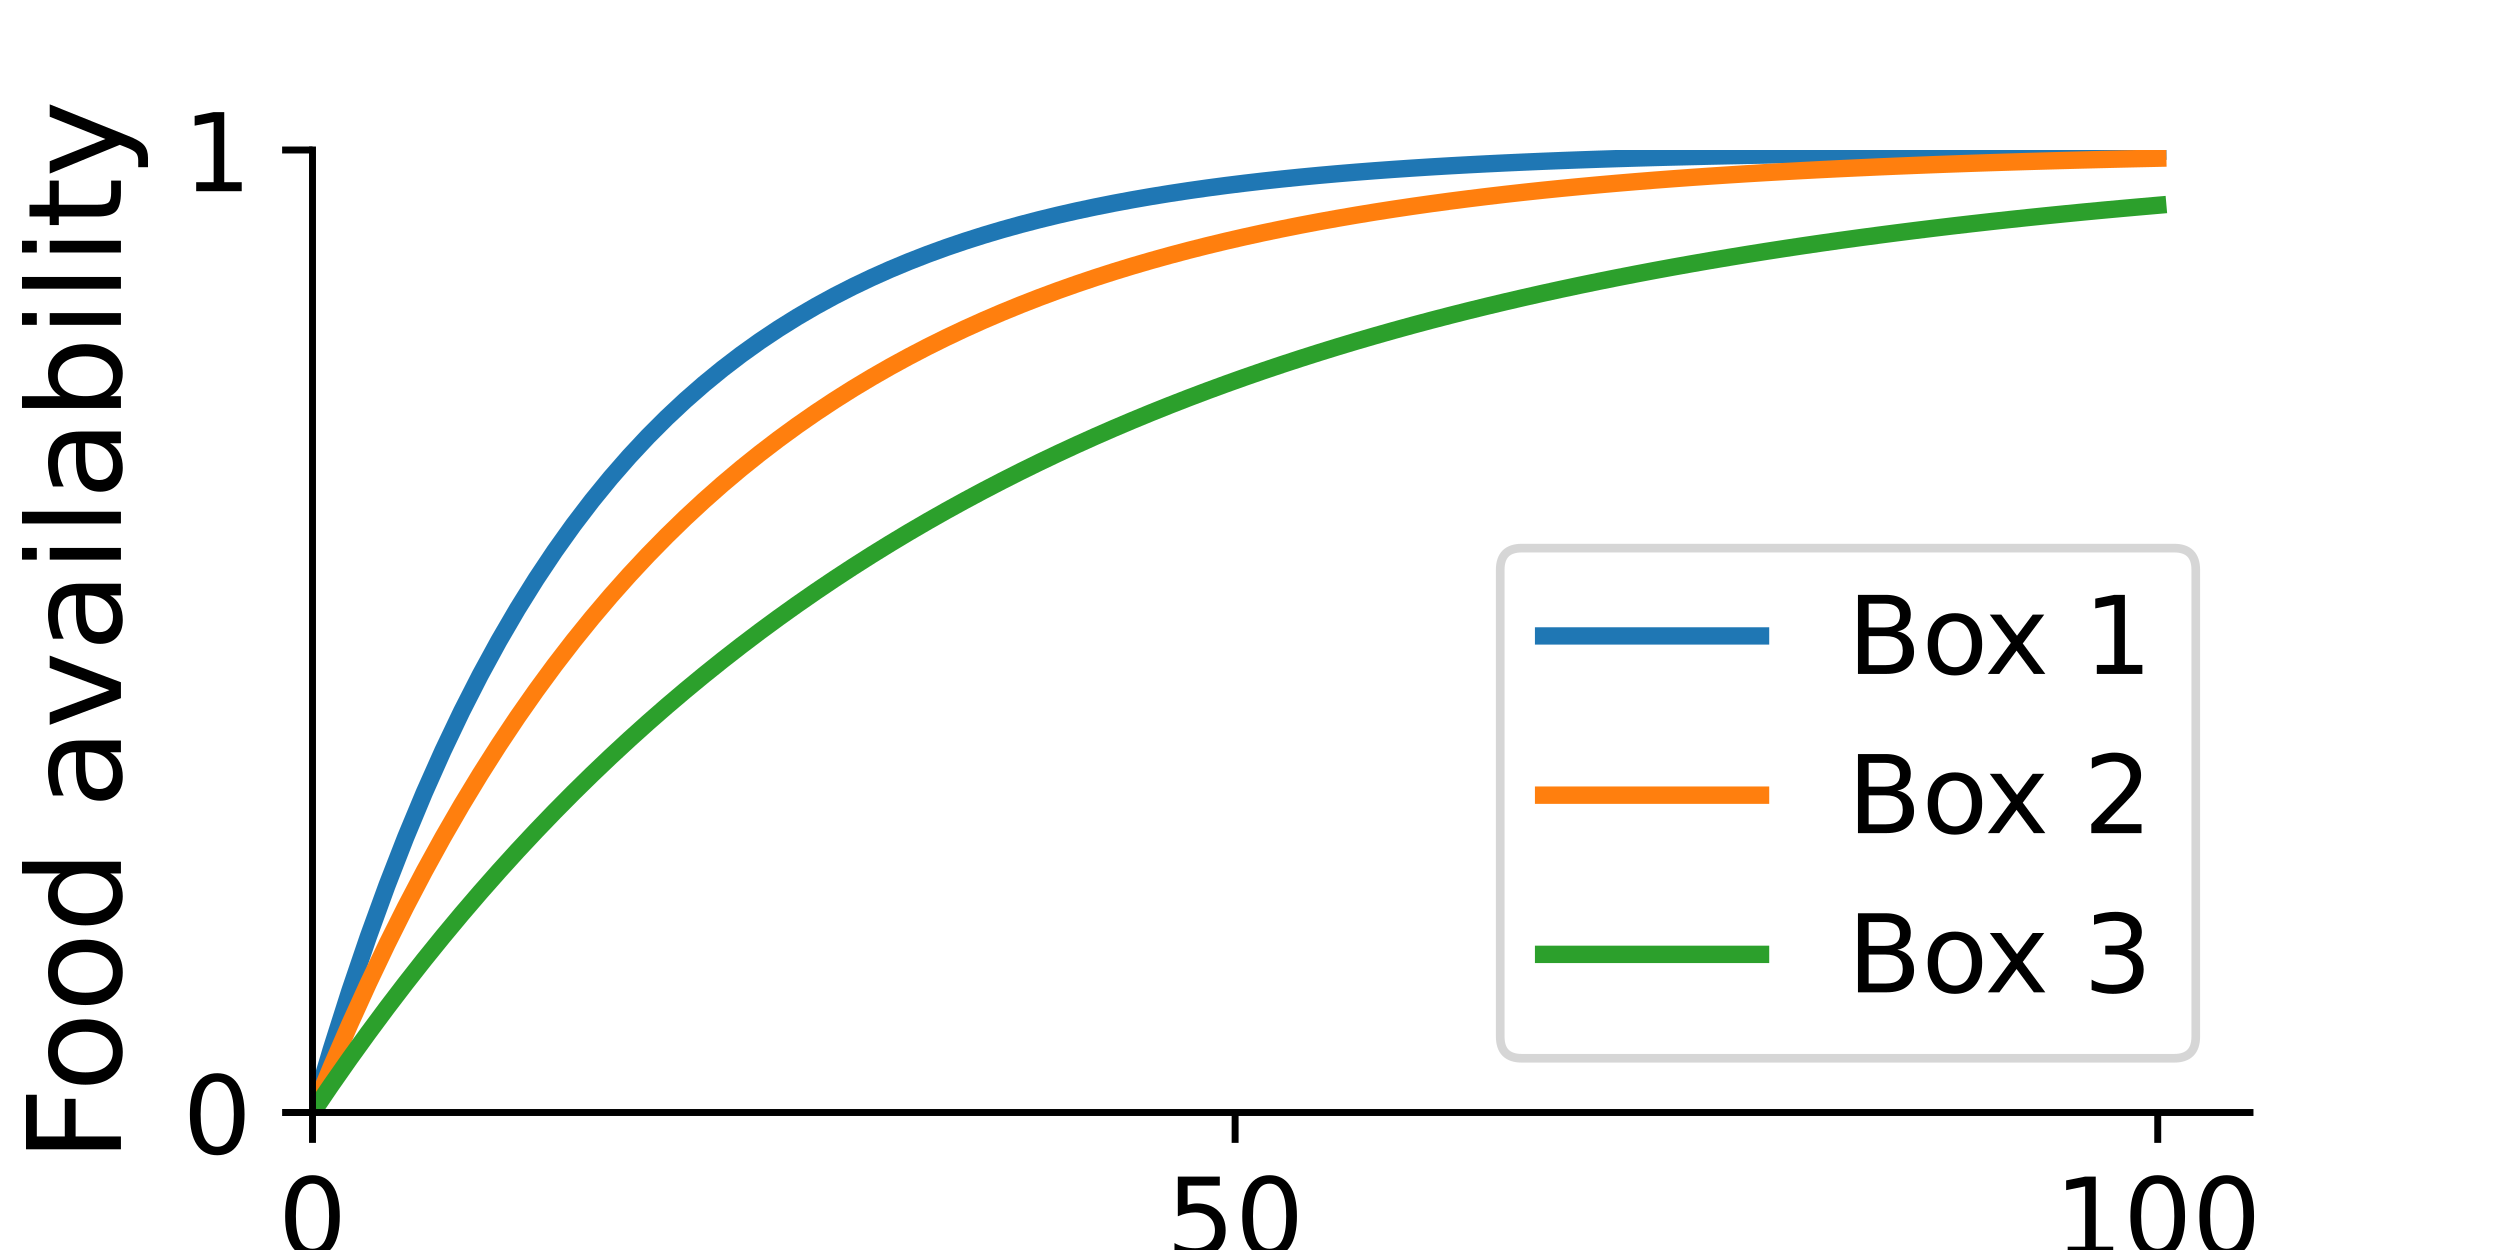
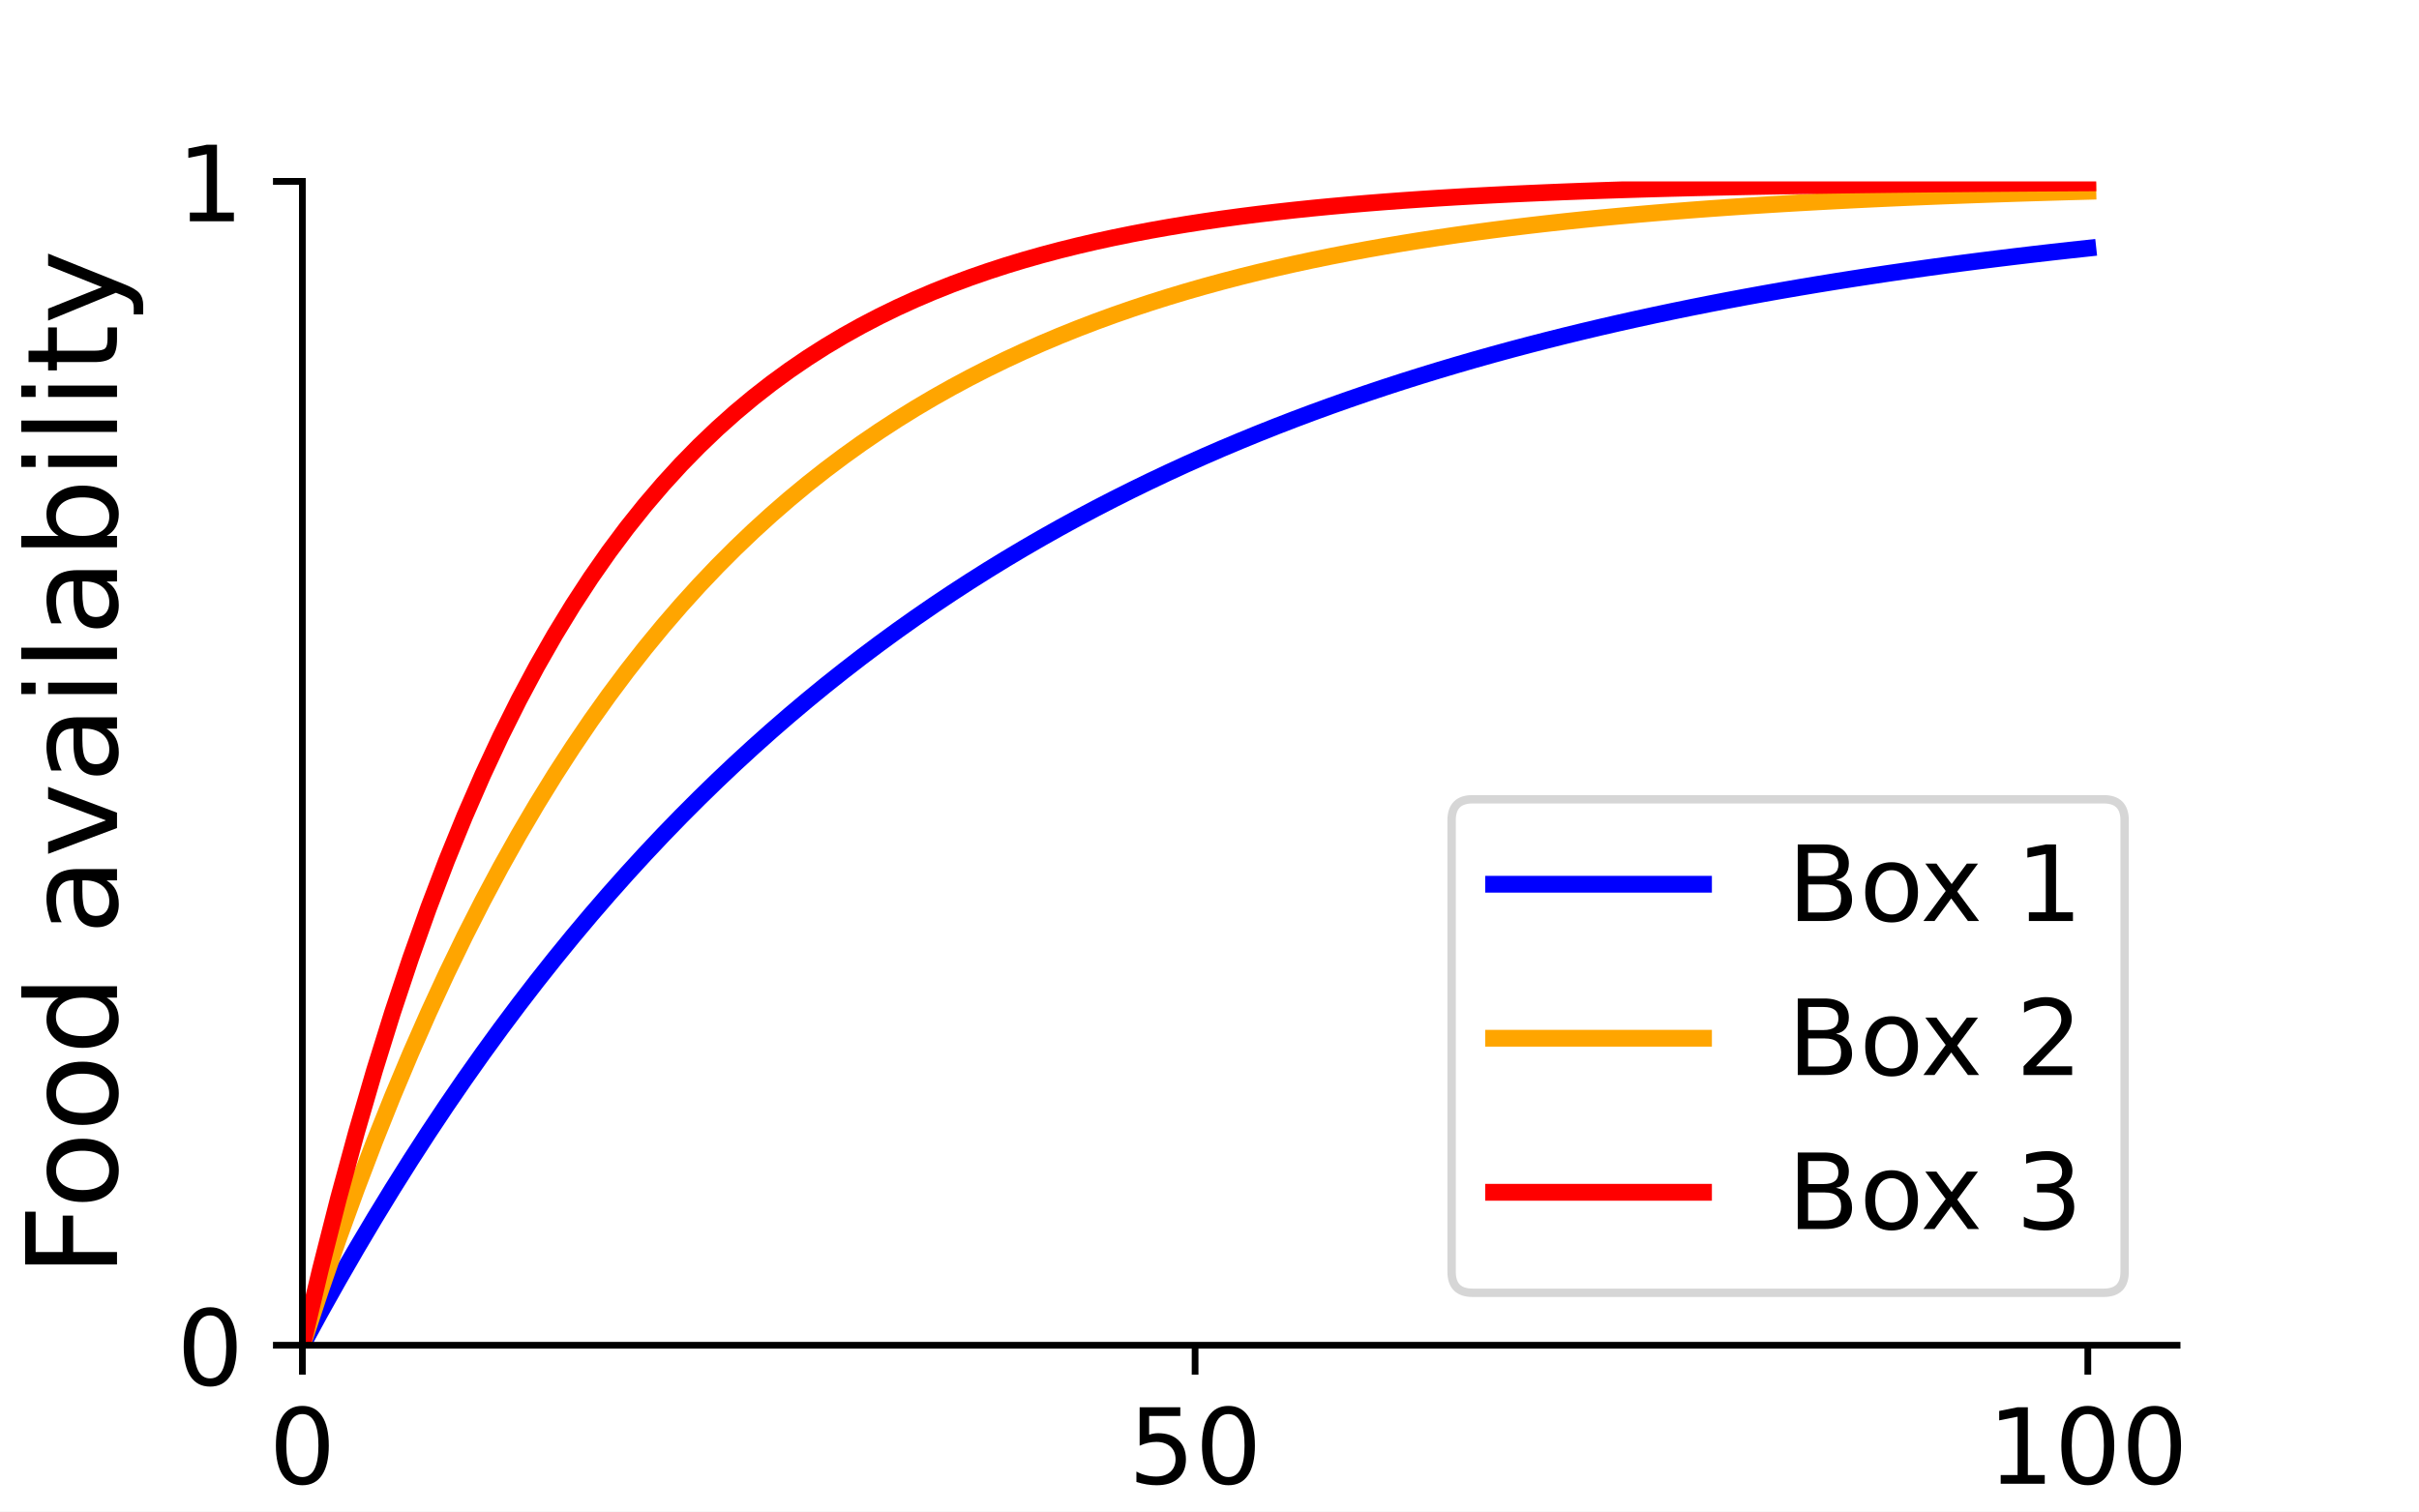
- <svg xmlns="http://www.w3.org/2000/svg" xmlns:xlink="http://www.w3.org/1999/xlink" width="288pt" height="144pt" viewBox="0 0 288 144" version="1.1">
+ <svg xmlns="http://www.w3.org/2000/svg" xmlns:xlink="http://www.w3.org/1999/xlink" width="288pt" height="180pt" viewBox="0 0 288 180" version="1.1">
  <defs>
    <style type="text/css">*{stroke-linejoin: round; stroke-linecap: butt}</style>
  </defs>
  <g id="figure_1">
    <g id="patch_1">
-       <path d="M 0 144  L 288 144  L 288 0  L 0 0  z " style="fill: #ffffff" />
+       <path d="M 0 180  L 288 180  L 288 0  L 0 0  z " style="fill: #ffffff" />
    </g>
    <g id="axes_1">
      <g id="patch_2">
-         <path d="M 36 128.16  L 259.2 128.16  L 259.2 17.28  L 36 17.28  z " style="fill: #ffffff" />
+         <path d="M 36 160.2  L 259.2 160.2  L 259.2 21.6  L 36 21.6  z " style="fill: #ffffff" />
      </g>
      <g id="matplotlib.axis_1">
        <g id="xtick_1">
          <g id="line2d_1">
            <defs>
-               <path id="mc57a9bacd7" d="M 0 0  L 0 3.5  " style="stroke: #000000; stroke-width: 0.8" />
-             </defs>
-             <g>
-               <use xlink:href="#mc57a9bacd7" x="36" y="128.16" style="stroke: #000000; stroke-width: 0.8" />
+               <path id="m507f023277" d="M 0 0  L 0 3.5  " style="stroke: #000000; stroke-width: 0.8" />
+             </defs>
+             <g>
+               <use xlink:href="#m507f023277" x="36" y="160.2" style="stroke: #000000; stroke-width: 0.8" />
            </g>
          </g>
          <g id="text_1">
-             <g transform="translate(32.02503 144.6542) scale(0.12495 -0.12495)">
+             <g transform="translate(32.02503 176.6942) scale(0.12495 -0.12495)">
              <defs>
                <path id="DejaVuSans-30" d="M 2034 4250  Q 1547 4250 1301 3770  Q 1056 3291 1056 2328  Q 1056 1369 1301 889  Q 1547 409 2034 409  Q 2525 409 2770 889  Q 3016 1369 3016 2328  Q 3016 3291 2770 3770  Q 2525 4250 2034 4250  z M 2034 4750  Q 2819 4750 3233 4129  Q 3647 3509 3647 2328  Q 3647 1150 3233 529  Q 2819 -91 2034 -91  Q 1250 -91 836 529  Q 422 1150 422 2328  Q 422 3509 836 4129  Q 1250 4750 2034 4750  z " transform="scale(0.015625)" />
              </defs>
              <use xlink:href="#DejaVuSans-30" />
            </g>
          </g>
        </g>
        <g id="xtick_2">
          <g id="line2d_2">
            <g>
-               <use xlink:href="#mc57a9bacd7" x="142.286" y="128.16" style="stroke: #000000; stroke-width: 0.8" />
+               <use xlink:href="#m507f023277" x="142.286" y="160.2" style="stroke: #000000; stroke-width: 0.8" />
            </g>
          </g>
          <g id="text_2">
-             <g transform="translate(134.3358 144.6542) scale(0.12495 -0.12495)">
+             <g transform="translate(134.3358 176.6942) scale(0.12495 -0.12495)">
              <defs>
                <path id="DejaVuSans-35" d="M 691 4666  L 3169 4666  L 3169 4134  L 1269 4134  L 1269 2991  Q 1406 3038 1543 3061  Q 1681 3084 1819 3084  Q 2600 3084 3056 2656  Q 3513 2228 3513 1497  Q 3513 744 3044 326  Q 2575 -91 1722 -91  Q 1428 -91 1123 -41  Q 819 9 494 109  L 494 744  Q 775 591 1075 516  Q 1375 441 1709 441  Q 2250 441 2565 725  Q 2881 1009 2881 1497  Q 2881 1984 2565 2268  Q 2250 2553 1709 2553  Q 1456 2553 1204 2497  Q 953 2441 691 2322  L 691 4666  z " transform="scale(0.015625)" />
              </defs>
              <use xlink:href="#DejaVuSans-35" />
-               <use xlink:href="#DejaVuSans-30" x="63.623" />
+               <use xlink:href="#DejaVuSans-30" transform="translate(63.62305 0)" />
            </g>
          </g>
        </g>
        <g id="xtick_3">
          <g id="line2d_3">
            <g>
-               <use xlink:href="#mc57a9bacd7" x="248.571" y="128.16" style="stroke: #000000; stroke-width: 0.8" />
+               <use xlink:href="#m507f023277" x="248.571" y="160.2" style="stroke: #000000; stroke-width: 0.8" />
            </g>
          </g>
          <g id="text_3">
-             <g transform="translate(236.6465 144.6542) scale(0.12495 -0.12495)">
+             <g transform="translate(236.6465 176.6942) scale(0.12495 -0.12495)">
              <defs>
                <path id="DejaVuSans-31" d="M 794 531  L 1825 531  L 1825 4091  L 703 3866  L 703 4441  L 1819 4666  L 2450 4666  L 2450 531  L 3481 531  L 3481 0  L 794 0  L 794 531  z " transform="scale(0.015625)" />
              </defs>
              <use xlink:href="#DejaVuSans-31" />
-               <use xlink:href="#DejaVuSans-30" x="63.623" />
-               <use xlink:href="#DejaVuSans-30" x="127.246" />
+               <use xlink:href="#DejaVuSans-30" transform="translate(63.62305 0)" />
+               <use xlink:href="#DejaVuSans-30" transform="translate(127.2461 0)" />
            </g>
          </g>
        </g>
        <g id="text_4">
-           <g transform="translate(65.94375 162.6505) scale(0.15 -0.15)">
+           <g transform="translate(65.94375 194.6905) scale(0.15 -0.15)">
            <defs>
              <path id="DejaVuSans-54" d="M -19 4666  L 3928 4666  L 3928 4134  L 2272 4134  L 2272 0  L 1638 0  L 1638 4134  L -19 4134  L -19 4666  z " transform="scale(0.015625)" />
              <path id="DejaVuSans-69" d="M 603 3500  L 1178 3500  L 1178 0  L 603 0  L 603 3500  z M 603 4863  L 1178 4863  L 1178 4134  L 603 4134  L 603 4863  z " transform="scale(0.015625)" />
              <path id="DejaVuSans-6d" d="M 3328 2828  Q 3544 3216 3844 3400  Q 4144 3584 4550 3584  Q 5097 3584 5394 3201  Q 5691 2819 5691 2113  L 5691 0  L 5113 0  L 5113 2094  Q 5113 2597 4934 2840  Q 4756 3084 4391 3084  Q 3944 3084 3684 2787  Q 3425 2491 3425 1978  L 3425 0  L 2847 0  L 2847 2094  Q 2847 2600 2669 2842  Q 2491 3084 2119 3084  Q 1678 3084 1418 2786  Q 1159 2488 1159 1978  L 1159 0  L 581 0  L 581 3500  L 1159 3500  L 1159 2956  Q 1356 3278 1631 3431  Q 1906 3584 2284 3584  Q 2666 3584 2933 3390  Q 3200 3197 3328 2828  z " transform="scale(0.015625)" />
              <path id="DejaVuSans-65" d="M 3597 1894  L 3597 1613  L 953 1613  Q 991 1019 1311 708  Q 1631 397 2203 397  Q 2534 397 2845 478  Q 3156 559 3463 722  L 3463 178  Q 3153 47 2828 -22  Q 2503 -91 2169 -91  Q 1331 -91 842 396  Q 353 884 353 1716  Q 353 2575 817 3079  Q 1281 3584 2069 3584  Q 2775 3584 3186 3129  Q 3597 2675 3597 1894  z M 3022 2063  Q 3016 2534 2758 2815  Q 2500 3097 2075 3097  Q 1594 3097 1305 2825  Q 1016 2553 972 2059  L 3022 2063  z " transform="scale(0.015625)" />
              <path id="DejaVuSans-20" transform="scale(0.015625)" />
              <path id="DejaVuSans-73" d="M 2834 3397  L 2834 2853  Q 2591 2978 2328 3040  Q 2066 3103 1784 3103  Q 1356 3103 1142 2972  Q 928 2841 928 2578  Q 928 2378 1081 2264  Q 1234 2150 1697 2047  L 1894 2003  Q 2506 1872 2764 1633  Q 3022 1394 3022 966  Q 3022 478 2636 193  Q 2250 -91 1575 -91  Q 1294 -91 989 -36  Q 684 19 347 128  L 347 722  Q 666 556 975 473  Q 1284 391 1588 391  Q 1994 391 2212 530  Q 2431 669 2431 922  Q 2431 1156 2273 1281  Q 2116 1406 1581 1522  L 1381 1569  Q 847 1681 609 1914  Q 372 2147 372 2553  Q 372 3047 722 3315  Q 1072 3584 1716 3584  Q 2034 3584 2315 3537  Q 2597 3491 2834 3397  z " transform="scale(0.015625)" />
              <path id="DejaVuSans-6e" d="M 3513 2113  L 3513 0  L 2938 0  L 2938 2094  Q 2938 2591 2744 2837  Q 2550 3084 2163 3084  Q 1697 3084 1428 2787  Q 1159 2491 1159 1978  L 1159 0  L 581 0  L 581 3500  L 1159 3500  L 1159 2956  Q 1366 3272 1645 3428  Q 1925 3584 2291 3584  Q 2894 3584 3203 3211  Q 3513 2838 3513 2113  z " transform="scale(0.015625)" />
              <path id="DejaVuSans-63" d="M 3122 3366  L 3122 2828  Q 2878 2963 2633 3030  Q 2388 3097 2138 3097  Q 1578 3097 1268 2742  Q 959 2388 959 1747  Q 959 1106 1268 751  Q 1578 397 2138 397  Q 2388 397 2633 464  Q 2878 531 3122 666  L 3122 134  Q 2881 22 2623 -34  Q 2366 -91 2075 -91  Q 1284 -91 818 406  Q 353 903 353 1747  Q 353 2603 823 3093  Q 1294 3584 2113 3584  Q 2378 3584 2631 3529  Q 2884 3475 3122 3366  z " transform="scale(0.015625)" />
              <path id="DejaVuSans-70" d="M 1159 525  L 1159 -1331  L 581 -1331  L 581 3500  L 1159 3500  L 1159 2969  Q 1341 3281 1617 3432  Q 1894 3584 2278 3584  Q 2916 3584 3314 3078  Q 3713 2572 3713 1747  Q 3713 922 3314 415  Q 2916 -91 2278 -91  Q 1894 -91 1617 61  Q 1341 213 1159 525  z M 3116 1747  Q 3116 2381 2855 2742  Q 2594 3103 2138 3103  Q 1681 3103 1420 2742  Q 1159 2381 1159 1747  Q 1159 1113 1420 752  Q 1681 391 2138 391  Q 2594 391 2855 752  Q 3116 1113 3116 1747  z " transform="scale(0.015625)" />
              <path id="DejaVuSans-75" d="M 544 1381  L 544 3500  L 1119 3500  L 1119 1403  Q 1119 906 1312 657  Q 1506 409 1894 409  Q 2359 409 2629 706  Q 2900 1003 2900 1516  L 2900 3500  L 3475 3500  L 3475 0  L 2900 0  L 2900 538  Q 2691 219 2414 64  Q 2138 -91 1772 -91  Q 1169 -91 856 284  Q 544 659 544 1381  z M 1991 3584  L 1991 3584  z " transform="scale(0.015625)" />
              <path id="DejaVuSans-68" d="M 3513 2113  L 3513 0  L 2938 0  L 2938 2094  Q 2938 2591 2744 2837  Q 2550 3084 2163 3084  Q 1697 3084 1428 2787  Q 1159 2491 1159 1978  L 1159 0  L 581 0  L 581 4863  L 1159 4863  L 1159 2956  Q 1366 3272 1645 3428  Q 1925 3584 2291 3584  Q 2894 3584 3203 3211  Q 3513 2838 3513 2113  z " transform="scale(0.015625)" />
              <path id="DejaVuSans-28" d="M 1984 4856  Q 1566 4138 1362 3434  Q 1159 2731 1159 2009  Q 1159 1288 1364 580  Q 1569 -128 1984 -844  L 1484 -844  Q 1016 -109 783 600  Q 550 1309 550 2009  Q 550 2706 781 3412  Q 1013 4119 1484 4856  L 1984 4856  z " transform="scale(0.015625)" />
              <path id="DejaVuSans-29" d="M 513 4856  L 1013 4856  Q 1481 4119 1714 3412  Q 1947 2706 1947 2009  Q 1947 1309 1714 600  Q 1481 -109 1013 -844  L 513 -844  Q 928 -128 1133 580  Q 1338 1288 1338 2009  Q 1338 2731 1133 3434  Q 928 4138 513 4856  z " transform="scale(0.015625)" />
            </defs>
            <use xlink:href="#DejaVuSans-54" />
-             <use xlink:href="#DejaVuSans-69" x="57.959" />
-             <use xlink:href="#DejaVuSans-6d" x="85.742" />
-             <use xlink:href="#DejaVuSans-65" x="183.154" />
-             <use xlink:href="#DejaVuSans-20" x="244.678" />
-             <use xlink:href="#DejaVuSans-73" x="276.465" />
-             <use xlink:href="#DejaVuSans-69" x="328.564" />
-             <use xlink:href="#DejaVuSans-6e" x="356.348" />
-             <use xlink:href="#DejaVuSans-63" x="419.727" />
-             <use xlink:href="#DejaVuSans-65" x="474.707" />
-             <use xlink:href="#DejaVuSans-20" x="536.23" />
-             <use xlink:href="#DejaVuSans-70" x="568.018" />
-             <use xlink:href="#DejaVuSans-75" x="631.494" />
-             <use xlink:href="#DejaVuSans-73" x="694.873" />
-             <use xlink:href="#DejaVuSans-68" x="746.973" />
-             <use xlink:href="#DejaVuSans-20" x="810.352" />
-             <use xlink:href="#DejaVuSans-28" x="842.139" />
-             <use xlink:href="#DejaVuSans-73" x="881.152" />
-             <use xlink:href="#DejaVuSans-65" x="933.252" />
-             <use xlink:href="#DejaVuSans-63" x="994.775" />
-             <use xlink:href="#DejaVuSans-29" x="1049.756" />
+             <use xlink:href="#DejaVuSans-69" transform="translate(57.95898 0)" />
+             <use xlink:href="#DejaVuSans-6d" transform="translate(85.74219 0)" />
+             <use xlink:href="#DejaVuSans-65" transform="translate(183.1543 0)" />
+             <use xlink:href="#DejaVuSans-20" transform="translate(244.6777 0)" />
+             <use xlink:href="#DejaVuSans-73" transform="translate(276.4648 0)" />
+             <use xlink:href="#DejaVuSans-69" transform="translate(328.5645 0)" />
+             <use xlink:href="#DejaVuSans-6e" transform="translate(356.3477 0)" />
+             <use xlink:href="#DejaVuSans-63" transform="translate(419.7266 0)" />
+             <use xlink:href="#DejaVuSans-65" transform="translate(474.707 0)" />
+             <use xlink:href="#DejaVuSans-20" transform="translate(536.2305 0)" />
+             <use xlink:href="#DejaVuSans-70" transform="translate(568.0176 0)" />
+             <use xlink:href="#DejaVuSans-75" transform="translate(631.4941 0)" />
+             <use xlink:href="#DejaVuSans-73" transform="translate(694.873 0)" />
+             <use xlink:href="#DejaVuSans-68" transform="translate(746.9727 0)" />
+             <use xlink:href="#DejaVuSans-20" transform="translate(810.3516 0)" />
+             <use xlink:href="#DejaVuSans-28" transform="translate(842.1387 0)" />
+             <use xlink:href="#DejaVuSans-73" transform="translate(881.1523 0)" />
+             <use xlink:href="#DejaVuSans-65" transform="translate(933.252 0)" />
+             <use xlink:href="#DejaVuSans-63" transform="translate(994.7754 0)" />
+             <use xlink:href="#DejaVuSans-29" transform="translate(1049.756 0)" />
          </g>
        </g>
      </g>
      <g id="matplotlib.axis_2">
        <g id="ytick_1">
          <g id="line2d_4">
            <defs>
-               <path id="m04db1d4234" d="M 0 0  L -3.5 0  " style="stroke: #000000; stroke-width: 0.8" />
-             </defs>
-             <g>
-               <use xlink:href="#m04db1d4234" x="36" y="128.16" style="stroke: #000000; stroke-width: 0.8" />
+               <path id="m8b09ccc069" d="M 0 0  L -3.5 0  " style="stroke: #000000; stroke-width: 0.8" />
+             </defs>
+             <g>
+               <use xlink:href="#m8b09ccc069" x="36" y="160.2" style="stroke: #000000; stroke-width: 0.8" />
            </g>
          </g>
          <g id="text_5">
-             <g transform="translate(21.05006 132.9071) scale(0.12495 -0.12495)">
+             <g transform="translate(21.05006 164.9471) scale(0.12495 -0.12495)">
              <use xlink:href="#DejaVuSans-30" />
            </g>
          </g>
        </g>
        <g id="ytick_2">
          <g id="line2d_5">
            <g>
-               <use xlink:href="#m04db1d4234" x="36" y="17.28" style="stroke: #000000; stroke-width: 0.8" />
+               <use xlink:href="#m8b09ccc069" x="36" y="21.6" style="stroke: #000000; stroke-width: 0.8" />
            </g>
          </g>
          <g id="text_6">
-             <g transform="translate(21.05006 22.02712) scale(0.12495 -0.12495)">
+             <g transform="translate(21.05006 26.34712) scale(0.12495 -0.12495)">
              <use xlink:href="#DejaVuSans-31" />
            </g>
          </g>
        </g>
        <g id="text_7">
-           <g transform="translate(13.93052 133.8708) rotate(-90) scale(0.15 -0.15)">
+           <g transform="translate(13.93052 152.0508) rotate(-90) scale(0.15 -0.15)">
            <defs>
              <path id="DejaVuSans-46" d="M 628 4666  L 3309 4666  L 3309 4134  L 1259 4134  L 1259 2759  L 3109 2759  L 3109 2228  L 1259 2228  L 1259 0  L 628 0  L 628 4666  z " transform="scale(0.015625)" />
              <path id="DejaVuSans-6f" d="M 1959 3097  Q 1497 3097 1228 2736  Q 959 2375 959 1747  Q 959 1119 1226 758  Q 1494 397 1959 397  Q 2419 397 2687 759  Q 2956 1122 2956 1747  Q 2956 2369 2687 2733  Q 2419 3097 1959 3097  z M 1959 3584  Q 2709 3584 3137 3096  Q 3566 2609 3566 1747  Q 3566 888 3137 398  Q 2709 -91 1959 -91  Q 1206 -91 779 398  Q 353 888 353 1747  Q 353 2609 779 3096  Q 1206 3584 1959 3584  z " transform="scale(0.015625)" />
              <path id="DejaVuSans-64" d="M 2906 2969  L 2906 4863  L 3481 4863  L 3481 0  L 2906 0  L 2906 525  Q 2725 213 2448 61  Q 2172 -91 1784 -91  Q 1150 -91 751 415  Q 353 922 353 1747  Q 353 2572 751 3078  Q 1150 3584 1784 3584  Q 2172 3584 2448 3432  Q 2725 3281 2906 2969  z M 947 1747  Q 947 1113 1208 752  Q 1469 391 1925 391  Q 2381 391 2643 752  Q 2906 1113 2906 1747  Q 2906 2381 2643 2742  Q 2381 3103 1925 3103  Q 1469 3103 1208 2742  Q 947 2381 947 1747  z " transform="scale(0.015625)" />
              <path id="DejaVuSans-61" d="M 2194 1759  Q 1497 1759 1228 1600  Q 959 1441 959 1056  Q 959 750 1161 570  Q 1363 391 1709 391  Q 2188 391 2477 730  Q 2766 1069 2766 1631  L 2766 1759  L 2194 1759  z M 3341 1997  L 3341 0  L 2766 0  L 2766 531  Q 2569 213 2275 61  Q 1981 -91 1556 -91  Q 1019 -91 701 211  Q 384 513 384 1019  Q 384 1609 779 1909  Q 1175 2209 1959 2209  L 2766 2209  L 2766 2266  Q 2766 2663 2505 2880  Q 2244 3097 1772 3097  Q 1472 3097 1187 3025  Q 903 2953 641 2809  L 641 3341  Q 956 3463 1253 3523  Q 1550 3584 1831 3584  Q 2591 3584 2966 3190  Q 3341 2797 3341 1997  z " transform="scale(0.015625)" />
              <path id="DejaVuSans-76" d="M 191 3500  L 800 3500  L 1894 563  L 2988 3500  L 3597 3500  L 2284 0  L 1503 0  L 191 3500  z " transform="scale(0.015625)" />
              <path id="DejaVuSans-6c" d="M 603 4863  L 1178 4863  L 1178 0  L 603 0  L 603 4863  z " transform="scale(0.015625)" />
              <path id="DejaVuSans-62" d="M 3116 1747  Q 3116 2381 2855 2742  Q 2594 3103 2138 3103  Q 1681 3103 1420 2742  Q 1159 2381 1159 1747  Q 1159 1113 1420 752  Q 1681 391 2138 391  Q 2594 391 2855 752  Q 3116 1113 3116 1747  z M 1159 2969  Q 1341 3281 1617 3432  Q 1894 3584 2278 3584  Q 2916 3584 3314 3078  Q 3713 2572 3713 1747  Q 3713 922 3314 415  Q 2916 -91 2278 -91  Q 1894 -91 1617 61  Q 1341 213 1159 525  L 1159 0  L 581 0  L 581 4863  L 1159 4863  L 1159 2969  z " transform="scale(0.015625)" />
              <path id="DejaVuSans-74" d="M 1172 4494  L 1172 3500  L 2356 3500  L 2356 3053  L 1172 3053  L 1172 1153  Q 1172 725 1289 603  Q 1406 481 1766 481  L 2356 481  L 2356 0  L 1766 0  Q 1100 0 847 248  Q 594 497 594 1153  L 594 3053  L 172 3053  L 172 3500  L 594 3500  L 594 4494  L 1172 4494  z " transform="scale(0.015625)" />
              <path id="DejaVuSans-79" d="M 2059 -325  Q 1816 -950 1584 -1140  Q 1353 -1331 966 -1331  L 506 -1331  L 506 -850  L 844 -850  Q 1081 -850 1212 -737  Q 1344 -625 1503 -206  L 1606 56  L 191 3500  L 800 3500  L 1894 763  L 2988 3500  L 3597 3500  L 2059 -325  z " transform="scale(0.015625)" />
            </defs>
            <use xlink:href="#DejaVuSans-46" />
-             <use xlink:href="#DejaVuSans-6f" x="53.895" />
-             <use xlink:href="#DejaVuSans-6f" x="115.076" />
-             <use xlink:href="#DejaVuSans-64" x="176.258" />
-             <use xlink:href="#DejaVuSans-20" x="239.734" />
-             <use xlink:href="#DejaVuSans-61" x="271.521" />
-             <use xlink:href="#DejaVuSans-76" x="332.801" />
-             <use xlink:href="#DejaVuSans-61" x="391.98" />
-             <use xlink:href="#DejaVuSans-69" x="453.26" />
-             <use xlink:href="#DejaVuSans-6c" x="481.043" />
-             <use xlink:href="#DejaVuSans-61" x="508.826" />
-             <use xlink:href="#DejaVuSans-62" x="570.105" />
-             <use xlink:href="#DejaVuSans-69" x="633.582" />
-             <use xlink:href="#DejaVuSans-6c" x="661.365" />
-             <use xlink:href="#DejaVuSans-69" x="689.148" />
-             <use xlink:href="#DejaVuSans-74" x="716.932" />
-             <use xlink:href="#DejaVuSans-79" x="756.141" />
+             <use xlink:href="#DejaVuSans-6f" transform="translate(53.89453 0)" />
+             <use xlink:href="#DejaVuSans-6f" transform="translate(115.0762 0)" />
+             <use xlink:href="#DejaVuSans-64" transform="translate(176.2578 0)" />
+             <use xlink:href="#DejaVuSans-20" transform="translate(239.7344 0)" />
+             <use xlink:href="#DejaVuSans-61" transform="translate(271.5215 0)" />
+             <use xlink:href="#DejaVuSans-76" transform="translate(332.8008 0)" />
+             <use xlink:href="#DejaVuSans-61" transform="translate(391.9805 0)" />
+             <use xlink:href="#DejaVuSans-69" transform="translate(453.2598 0)" />
+             <use xlink:href="#DejaVuSans-6c" transform="translate(481.043 0)" />
+             <use xlink:href="#DejaVuSans-61" transform="translate(508.8262 0)" />
+             <use xlink:href="#DejaVuSans-62" transform="translate(570.1055 0)" />
+             <use xlink:href="#DejaVuSans-69" transform="translate(633.582 0)" />
+             <use xlink:href="#DejaVuSans-6c" transform="translate(661.3652 0)" />
+             <use xlink:href="#DejaVuSans-69" transform="translate(689.1484 0)" />
+             <use xlink:href="#DejaVuSans-74" transform="translate(716.9316 0)" />
+             <use xlink:href="#DejaVuSans-79" transform="translate(756.1406 0)" />
          </g>
        </g>
      </g>
      <g id="line2d_6">
-         <path d="M 36 128.16  L 38.147 120.939  L 40.294 114.189  L 42.442 107.878  L 44.589 101.978  L 46.736 96.462  L 48.883 91.305  L 51.03 86.485  L 53.177 81.978  L 55.325 77.765  L 57.472 73.826  L 59.619 70.143  L 61.766 66.701  L 63.913 63.482  L 66.061 60.473  L 68.208 57.661  L 70.355 55.031  L 72.502 52.572  L 74.649 50.274  L 76.797 48.125  L 78.944 46.117  L 81.091 44.239  L 83.238 42.483  L 85.385 40.842  L 87.532 39.307  L 89.68 37.873  L 91.827 36.532  L 93.974 35.278  L 96.121 34.106  L 98.268 33.01  L 100.416 31.986  L 102.563 31.028  L 104.71 30.133  L 106.857 29.296  L 109.004 28.513  L 111.152 27.782  L 113.299 27.098  L 115.446 26.459  L 117.593 25.861  L 119.74 25.302  L 121.887 24.78  L 124.035 24.291  L 126.182 23.835  L 128.329 23.408  L 130.476 23.009  L 132.623 22.636  L 134.771 22.287  L 136.918 21.961  L 139.065 21.656  L 141.212 21.371  L 143.359 21.105  L 145.506 20.855  L 147.654 20.623  L 149.801 20.405  L 151.948 20.201  L 154.095 20.011  L 156.242 19.833  L 158.39 19.667  L 160.537 19.512  L 162.684 19.366  L 164.831 19.23  L 166.978 19.103  L 169.126 18.985  L 171.273 18.874  L 173.42 18.77  L 175.567 18.673  L 177.714 18.582  L 179.861 18.497  L 182.009 18.418  L 184.156 18.344  L 186.303 18.275  L 188.45 18.21  L 190.597 18.149  L 192.745 18.093  L 194.892 18.04  L 197.039 17.99  L 199.186 17.944  L 201.333 17.901  L 203.481 17.86  L 205.628 17.823  L 207.775 17.787  L 209.922 17.754  L 212.069 17.723  L 214.216 17.694  L 216.364 17.667  L 218.511 17.642  L 220.658 17.619  L 222.805 17.597  L 224.952 17.576  L 227.1 17.557  L 229.247 17.539  L 231.394 17.522  L 233.541 17.506  L 235.688 17.491  L 237.835 17.478  L 239.983 17.465  L 242.13 17.453  L 244.277 17.441  L 246.424 17.431  L 248.571 17.421  " clip-path="url(#pe56682171c)" style="fill: none; stroke: #1f77b4; stroke-width: 2; stroke-linecap: square" />
+         <path d="M 36 160.2  L 38.147 156.257  L 40.294 152.427  L 42.442 148.705  L 44.589 145.089  L 46.736 141.576  L 48.883 138.163  L 51.03 134.847  L 53.177 131.625  L 55.325 128.496  L 57.472 125.455  L 59.619 122.5  L 61.766 119.63  L 63.913 116.841  L 66.061 114.132  L 68.208 111.499  L 70.355 108.942  L 72.502 106.457  L 74.649 104.043  L 76.797 101.698  L 78.944 99.419  L 81.091 97.206  L 83.238 95.055  L 85.385 92.965  L 87.532 90.935  L 89.68 88.963  L 91.827 87.046  L 93.974 85.185  L 96.121 83.376  L 98.268 81.618  L 100.416 79.911  L 102.563 78.252  L 104.71 76.641  L 106.857 75.075  L 109.004 73.554  L 111.152 72.076  L 113.299 70.64  L 115.446 69.245  L 117.593 67.889  L 119.74 66.572  L 121.887 65.293  L 124.035 64.05  L 126.182 62.843  L 128.329 61.669  L 130.476 60.529  L 132.623 59.422  L 134.771 58.346  L 136.918 57.301  L 139.065 56.285  L 141.212 55.298  L 143.359 54.34  L 145.506 53.408  L 147.654 52.504  L 149.801 51.624  L 151.948 50.77  L 154.095 49.94  L 156.242 49.134  L 158.39 48.351  L 160.537 47.59  L 162.684 46.851  L 164.831 46.132  L 166.978 45.434  L 169.126 44.756  L 171.273 44.098  L 173.42 43.458  L 175.567 42.836  L 177.714 42.232  L 179.861 41.645  L 182.009 41.075  L 184.156 40.521  L 186.303 39.982  L 188.45 39.459  L 190.597 38.951  L 192.745 38.458  L 194.892 37.978  L 197.039 37.512  L 199.186 37.06  L 201.333 36.62  L 203.481 36.193  L 205.628 35.777  L 207.775 35.374  L 209.922 34.982  L 212.069 34.602  L 214.216 34.232  L 216.364 33.872  L 218.511 33.523  L 220.658 33.184  L 222.805 32.855  L 224.952 32.534  L 227.1 32.223  L 229.247 31.921  L 231.394 31.627  L 233.541 31.342  L 235.688 31.065  L 237.835 30.796  L 239.983 30.534  L 242.13 30.28  L 244.277 30.033  L 246.424 29.793  L 248.571 29.56  " clip-path="url(#pec6c71534c)" style="fill: none; stroke: #0000ff; stroke-width: 2; stroke-linecap: square" />
      </g>
      <g id="line2d_7">
-         <path d="M 36 128.16  L 38.147 122.953  L 40.294 117.99  L 42.442 113.261  L 44.589 108.753  L 46.736 104.458  L 48.883 100.364  L 51.03 96.462  L 53.177 92.743  L 55.325 89.2  L 57.472 85.822  L 59.619 82.603  L 61.766 79.536  L 63.913 76.612  L 66.061 73.826  L 68.208 71.17  L 70.355 68.639  L 72.502 66.227  L 74.649 63.929  L 76.797 61.738  L 78.944 59.65  L 81.091 57.661  L 83.238 55.764  L 85.385 53.957  L 87.532 52.235  L 89.68 50.593  L 91.827 49.029  L 93.974 47.538  L 96.121 46.117  L 98.268 44.762  L 100.416 43.472  L 102.563 42.242  L 104.71 41.07  L 106.857 39.952  L 109.004 38.888  L 111.152 37.873  L 113.299 36.906  L 115.446 35.984  L 117.593 35.106  L 119.74 34.269  L 121.887 33.471  L 124.035 32.711  L 126.182 31.986  L 128.329 31.295  L 130.476 30.637  L 132.623 30.01  L 134.771 29.412  L 136.918 28.842  L 139.065 28.299  L 141.212 27.782  L 143.359 27.289  L 145.506 26.819  L 147.654 26.371  L 149.801 25.944  L 151.948 25.537  L 154.095 25.149  L 156.242 24.78  L 158.39 24.427  L 160.537 24.092  L 162.684 23.772  L 164.831 23.467  L 166.978 23.176  L 169.126 22.9  L 171.273 22.636  L 173.42 22.384  L 175.567 22.144  L 177.714 21.916  L 179.861 21.698  L 182.009 21.491  L 184.156 21.293  L 186.303 21.105  L 188.45 20.925  L 190.597 20.754  L 192.745 20.591  L 194.892 20.435  L 197.039 20.287  L 199.186 20.146  L 201.333 20.011  L 203.481 19.883  L 205.628 19.761  L 207.775 19.644  L 209.922 19.533  L 212.069 19.427  L 214.216 19.327  L 216.364 19.23  L 218.511 19.139  L 220.658 19.052  L 222.805 18.968  L 224.952 18.889  L 227.1 18.813  L 229.247 18.741  L 231.394 18.673  L 233.541 18.607  L 235.688 18.545  L 237.835 18.486  L 239.983 18.429  L 242.13 18.375  L 244.277 18.324  L 246.424 18.275  L 248.571 18.228  " clip-path="url(#pe56682171c)" style="fill: none; stroke: #ff7f0e; stroke-width: 2; stroke-linecap: square" />
+         <path d="M 36 160.2  L 38.147 153.691  L 40.294 147.488  L 42.442 141.576  L 44.589 135.942  L 46.736 130.572  L 48.883 125.455  L 51.03 120.577  L 53.177 115.929  L 55.325 111.499  L 57.472 107.278  L 59.619 103.254  L 61.766 99.419  L 63.913 95.765  L 66.061 92.282  L 68.208 88.963  L 70.355 85.799  L 72.502 82.784  L 74.649 79.911  L 76.797 77.173  L 78.944 74.563  L 81.091 72.076  L 83.238 69.705  L 85.385 67.446  L 87.532 65.293  L 89.68 63.241  L 91.827 61.286  L 93.974 59.422  L 96.121 57.646  L 98.268 55.953  L 100.416 54.34  L 102.563 52.802  L 104.71 51.337  L 106.857 49.94  L 109.004 48.61  L 111.152 47.341  L 113.299 46.132  L 115.446 44.98  L 117.593 43.882  L 119.74 42.836  L 121.887 41.839  L 124.035 40.888  L 126.182 39.982  L 128.329 39.119  L 130.476 38.296  L 132.623 37.512  L 134.771 36.765  L 136.918 36.053  L 139.065 35.374  L 141.212 34.727  L 143.359 34.111  L 145.506 33.523  L 147.654 32.963  L 149.801 32.43  L 151.948 31.921  L 154.095 31.436  L 156.242 30.974  L 158.39 30.534  L 160.537 30.115  L 162.684 29.715  L 164.831 29.334  L 166.978 28.971  L 169.126 28.624  L 171.273 28.295  L 173.42 27.98  L 175.567 27.681  L 177.714 27.395  L 179.861 27.123  L 182.009 26.863  L 184.156 26.616  L 186.303 26.381  L 188.45 26.156  L 190.597 25.942  L 192.745 25.738  L 194.892 25.544  L 197.039 25.359  L 199.186 25.182  L 201.333 25.014  L 203.481 24.854  L 205.628 24.701  L 207.775 24.555  L 209.922 24.416  L 212.069 24.284  L 214.216 24.158  L 216.364 24.038  L 218.511 23.924  L 220.658 23.814  L 222.805 23.71  L 224.952 23.611  L 227.1 23.517  L 229.247 23.427  L 231.394 23.341  L 233.541 23.259  L 235.688 23.181  L 237.835 23.107  L 239.983 23.036  L 242.13 22.969  L 244.277 22.905  L 246.424 22.843  L 248.571 22.785  " clip-path="url(#pec6c71534c)" style="fill: none; stroke: #ffa500; stroke-width: 2; stroke-linecap: square" />
      </g>
      <g id="line2d_8">
-         <path d="M 36 128.16  L 38.147 125.006  L 40.294 121.941  L 42.442 118.964  L 44.589 116.071  L 46.736 113.261  L 48.883 110.53  L 51.03 107.878  L 53.177 105.3  L 55.325 102.796  L 57.472 100.364  L 59.619 98  L 61.766 95.704  L 63.913 93.473  L 66.061 91.305  L 68.208 89.2  L 70.355 87.154  L 72.502 85.166  L 74.649 83.235  L 76.797 81.358  L 78.944 79.536  L 81.091 77.765  L 83.238 76.044  L 85.385 74.372  L 87.532 72.748  L 89.68 71.17  L 91.827 69.637  L 93.974 68.148  L 96.121 66.701  L 98.268 65.295  L 100.416 63.929  L 102.563 62.602  L 104.71 61.312  L 106.857 60.06  L 109.004 58.843  L 111.152 57.661  L 113.299 56.512  L 115.446 55.396  L 117.593 54.311  L 119.74 53.258  L 121.887 52.235  L 124.035 51.24  L 126.182 50.274  L 128.329 49.335  L 130.476 48.424  L 132.623 47.538  L 134.771 46.677  L 136.918 45.841  L 139.065 45.028  L 141.212 44.239  L 143.359 43.472  L 145.506 42.727  L 147.654 42.003  L 149.801 41.3  L 151.948 40.616  L 154.095 39.952  L 156.242 39.307  L 158.39 38.681  L 160.537 38.072  L 162.684 37.48  L 164.831 36.906  L 166.978 36.348  L 169.126 35.805  L 171.273 35.278  L 173.42 34.766  L 175.567 34.269  L 177.714 33.785  L 179.861 33.316  L 182.009 32.86  L 184.156 32.416  L 186.303 31.986  L 188.45 31.568  L 190.597 31.161  L 192.745 30.766  L 194.892 30.383  L 197.039 30.01  L 199.186 29.648  L 201.333 29.296  L 203.481 28.954  L 205.628 28.622  L 207.775 28.299  L 209.922 27.986  L 212.069 27.681  L 214.216 27.385  L 216.364 27.098  L 218.511 26.819  L 220.658 26.547  L 222.805 26.284  L 224.952 26.027  L 227.1 25.779  L 229.247 25.537  L 231.394 25.302  L 233.541 25.074  L 235.688 24.852  L 237.835 24.637  L 239.983 24.427  L 242.13 24.224  L 244.277 24.027  L 246.424 23.835  L 248.571 23.648  " clip-path="url(#pe56682171c)" style="fill: none; stroke: #2ca02c; stroke-width: 2; stroke-linecap: square" />
+         <path d="M 36 160.2  L 38.147 151.174  L 40.294 142.736  L 42.442 134.847  L 44.589 127.472  L 46.736 120.577  L 48.883 114.132  L 51.03 108.106  L 53.177 102.472  L 55.325 97.206  L 57.472 92.282  L 59.619 87.679  L 61.766 83.376  L 63.913 79.353  L 66.061 75.592  L 68.208 72.076  L 70.355 68.789  L 72.502 65.715  L 74.649 62.843  L 76.797 60.157  L 78.944 57.646  L 81.091 55.298  L 83.238 53.104  L 85.385 51.052  L 87.532 49.134  L 89.68 47.341  L 91.827 45.665  L 93.974 44.098  L 96.121 42.633  L 98.268 41.263  L 100.416 39.982  L 102.563 38.785  L 104.71 37.666  L 106.857 36.62  L 109.004 35.642  L 111.152 34.727  L 113.299 33.872  L 115.446 33.073  L 117.593 32.326  L 119.74 31.627  L 121.887 30.974  L 124.035 30.364  L 126.182 29.793  L 128.329 29.26  L 130.476 28.761  L 132.623 28.295  L 134.771 27.859  L 136.918 27.451  L 139.065 27.07  L 141.212 26.714  L 143.359 26.381  L 145.506 26.069  L 147.654 25.778  L 149.801 25.506  L 151.948 25.252  L 154.095 25.014  L 156.242 24.792  L 158.39 24.584  L 160.537 24.39  L 162.684 24.208  L 164.831 24.038  L 166.978 23.879  L 169.126 23.731  L 171.273 23.592  L 173.42 23.462  L 175.567 23.341  L 177.714 23.228  L 179.861 23.122  L 182.009 23.023  L 184.156 22.93  L 186.303 22.843  L 188.45 22.762  L 190.597 22.687  L 192.745 22.616  L 194.892 22.55  L 197.039 22.488  L 199.186 22.43  L 201.333 22.376  L 203.481 22.325  L 205.628 22.278  L 207.775 22.234  L 209.922 22.193  L 212.069 22.154  L 214.216 22.118  L 216.364 22.084  L 218.511 22.053  L 220.658 22.023  L 222.805 21.996  L 224.952 21.97  L 227.1 21.946  L 229.247 21.923  L 231.394 21.902  L 233.541 21.883  L 235.688 21.864  L 237.835 21.847  L 239.983 21.831  L 242.13 21.816  L 244.277 21.802  L 246.424 21.789  L 248.571 21.776  " clip-path="url(#pec6c71534c)" style="fill: none; stroke: #ff0000; stroke-width: 2; stroke-linecap: square" />
      </g>
      <g id="patch_3">
-         <path d="M 36 128.16  L 36 17.28  " style="fill: none; stroke: #000000; stroke-width: 0.8; stroke-linejoin: miter; stroke-linecap: square" />
+         <path d="M 36 160.2  L 36 21.6  " style="fill: none; stroke: #000000; stroke-width: 0.8; stroke-linejoin: miter; stroke-linecap: square" />
      </g>
      <g id="patch_4">
-         <path d="M 36 128.16  L 259.2 128.16  " style="fill: none; stroke: #000000; stroke-width: 0.8; stroke-linejoin: miter; stroke-linecap: square" />
+         <path d="M 36 160.2  L 259.2 160.2  " style="fill: none; stroke: #000000; stroke-width: 0.8; stroke-linejoin: miter; stroke-linecap: square" />
      </g>
      <g id="legend_1">
        <g id="patch_5">
-           <path d="M 175.325 121.912  L 250.453 121.912  Q 252.952 121.912 252.952 119.413  L 252.952 65.642  Q 252.952 63.143 250.453 63.143  L 175.325 63.143  Q 172.826 63.143 172.826 65.642  L 172.826 119.413  Q 172.826 121.912 175.325 121.912  z " style="fill: #ffffff; opacity: 0.8; stroke: #cccccc; stroke-linejoin: miter" />
+           <path d="M 175.325 153.952  L 250.453 153.952  Q 252.952 153.952 252.952 151.453  L 252.952 97.682  Q 252.952 95.183 250.453 95.183  L 175.325 95.183  Q 172.826 95.183 172.826 97.682  L 172.826 151.453  Q 172.826 153.952 175.325 153.952  z " style="fill: #ffffff; opacity: 0.8; stroke: #cccccc; stroke-linejoin: miter" />
        </g>
        <g id="line2d_9">
-           <path d="M 177.824 73.262  L 190.319 73.262  L 202.814 73.262  " style="fill: none; stroke: #1f77b4; stroke-width: 2; stroke-linecap: square" />
+           <path d="M 177.824 105.302  L 190.319 105.302  L 202.814 105.302  " style="fill: none; stroke: #0000ff; stroke-width: 2; stroke-linecap: square" />
        </g>
        <g id="text_8">
-           <g transform="translate(212.8104 77.6353) scale(0.12495 -0.12495)">
+           <g transform="translate(212.8104 109.6753) scale(0.12495 -0.12495)">
            <defs>
              <path id="DejaVuSans-42" d="M 1259 2228  L 1259 519  L 2272 519  Q 2781 519 3026 730  Q 3272 941 3272 1375  Q 3272 1813 3026 2020  Q 2781 2228 2272 2228  L 1259 2228  z M 1259 4147  L 1259 2741  L 2194 2741  Q 2656 2741 2882 2914  Q 3109 3088 3109 3444  Q 3109 3797 2882 3972  Q 2656 4147 2194 4147  L 1259 4147  z M 628 4666  L 2241 4666  Q 2963 4666 3353 4366  Q 3744 4066 3744 3513  Q 3744 3084 3544 2831  Q 3344 2578 2956 2516  Q 3422 2416 3680 2098  Q 3938 1781 3938 1306  Q 3938 681 3513 340  Q 3088 0 2303 0  L 628 0  L 628 4666  z " transform="scale(0.015625)" />
              <path id="DejaVuSans-78" d="M 3513 3500  L 2247 1797  L 3578 0  L 2900 0  L 1881 1375  L 863 0  L 184 0  L 1544 1831  L 300 3500  L 978 3500  L 1906 2253  L 2834 3500  L 3513 3500  z " transform="scale(0.015625)" />
            </defs>
            <use xlink:href="#DejaVuSans-42" />
-             <use xlink:href="#DejaVuSans-6f" x="68.604" />
-             <use xlink:href="#DejaVuSans-78" x="126.66" />
-             <use xlink:href="#DejaVuSans-20" x="185.84" />
-             <use xlink:href="#DejaVuSans-31" x="217.627" />
+             <use xlink:href="#DejaVuSans-6f" transform="translate(68.60352 0)" />
+             <use xlink:href="#DejaVuSans-78" transform="translate(126.6602 0)" />
+             <use xlink:href="#DejaVuSans-20" transform="translate(185.8398 0)" />
+             <use xlink:href="#DejaVuSans-31" transform="translate(217.627 0)" />
          </g>
        </g>
        <g id="line2d_10">
-           <path d="M 177.824 91.602  L 190.319 91.602  L 202.814 91.602  " style="fill: none; stroke: #ff7f0e; stroke-width: 2; stroke-linecap: square" />
+           <path d="M 177.824 123.642  L 190.319 123.642  L 202.814 123.642  " style="fill: none; stroke: #ffa500; stroke-width: 2; stroke-linecap: square" />
        </g>
        <g id="text_9">
-           <g transform="translate(212.8104 95.97561) scale(0.12495 -0.12495)">
+           <g transform="translate(212.8104 128.0156) scale(0.12495 -0.12495)">
            <defs>
              <path id="DejaVuSans-32" d="M 1228 531  L 3431 531  L 3431 0  L 469 0  L 469 531  Q 828 903 1448 1529  Q 2069 2156 2228 2338  Q 2531 2678 2651 2914  Q 2772 3150 2772 3378  Q 2772 3750 2511 3984  Q 2250 4219 1831 4219  Q 1534 4219 1204 4116  Q 875 4013 500 3803  L 500 4441  Q 881 4594 1212 4672  Q 1544 4750 1819 4750  Q 2544 4750 2975 4387  Q 3406 4025 3406 3419  Q 3406 3131 3298 2873  Q 3191 2616 2906 2266  Q 2828 2175 2409 1742  Q 1991 1309 1228 531  z " transform="scale(0.015625)" />
            </defs>
            <use xlink:href="#DejaVuSans-42" />
-             <use xlink:href="#DejaVuSans-6f" x="68.604" />
-             <use xlink:href="#DejaVuSans-78" x="126.66" />
-             <use xlink:href="#DejaVuSans-20" x="185.84" />
-             <use xlink:href="#DejaVuSans-32" x="217.627" />
+             <use xlink:href="#DejaVuSans-6f" transform="translate(68.60352 0)" />
+             <use xlink:href="#DejaVuSans-78" transform="translate(126.6602 0)" />
+             <use xlink:href="#DejaVuSans-20" transform="translate(185.8398 0)" />
+             <use xlink:href="#DejaVuSans-32" transform="translate(217.627 0)" />
          </g>
        </g>
        <g id="line2d_11">
-           <path d="M 177.824 109.943  L 190.319 109.943  L 202.814 109.943  " style="fill: none; stroke: #2ca02c; stroke-width: 2; stroke-linecap: square" />
+           <path d="M 177.824 141.983  L 190.319 141.983  L 202.814 141.983  " style="fill: none; stroke: #ff0000; stroke-width: 2; stroke-linecap: square" />
        </g>
        <g id="text_10">
-           <g transform="translate(212.8104 114.3159) scale(0.12495 -0.12495)">
+           <g transform="translate(212.8104 146.3559) scale(0.12495 -0.12495)">
            <defs>
              <path id="DejaVuSans-33" d="M 2597 2516  Q 3050 2419 3304 2112  Q 3559 1806 3559 1356  Q 3559 666 3084 287  Q 2609 -91 1734 -91  Q 1441 -91 1130 -33  Q 819 25 488 141  L 488 750  Q 750 597 1062 519  Q 1375 441 1716 441  Q 2309 441 2620 675  Q 2931 909 2931 1356  Q 2931 1769 2642 2001  Q 2353 2234 1838 2234  L 1294 2234  L 1294 2753  L 1863 2753  Q 2328 2753 2575 2939  Q 2822 3125 2822 3475  Q 2822 3834 2567 4026  Q 2313 4219 1838 4219  Q 1578 4219 1281 4162  Q 984 4106 628 3988  L 628 4550  Q 988 4650 1302 4700  Q 1616 4750 1894 4750  Q 2613 4750 3031 4423  Q 3450 4097 3450 3541  Q 3450 3153 3228 2886  Q 3006 2619 2597 2516  z " transform="scale(0.015625)" />
            </defs>
            <use xlink:href="#DejaVuSans-42" />
-             <use xlink:href="#DejaVuSans-6f" x="68.604" />
-             <use xlink:href="#DejaVuSans-78" x="126.66" />
-             <use xlink:href="#DejaVuSans-20" x="185.84" />
-             <use xlink:href="#DejaVuSans-33" x="217.627" />
+             <use xlink:href="#DejaVuSans-6f" transform="translate(68.60352 0)" />
+             <use xlink:href="#DejaVuSans-78" transform="translate(126.6602 0)" />
+             <use xlink:href="#DejaVuSans-20" transform="translate(185.8398 0)" />
+             <use xlink:href="#DejaVuSans-33" transform="translate(217.627 0)" />
          </g>
        </g>
      </g>
    </g>
  </g>
  <defs>
-     <clipPath id="pe56682171c">
-       <rect x="36" y="17.28" width="223.2" height="110.88" />
+     <clipPath id="pec6c71534c">
+       <rect x="36" y="21.6" width="223.2" height="138.6" />
    </clipPath>
  </defs>
</svg>
